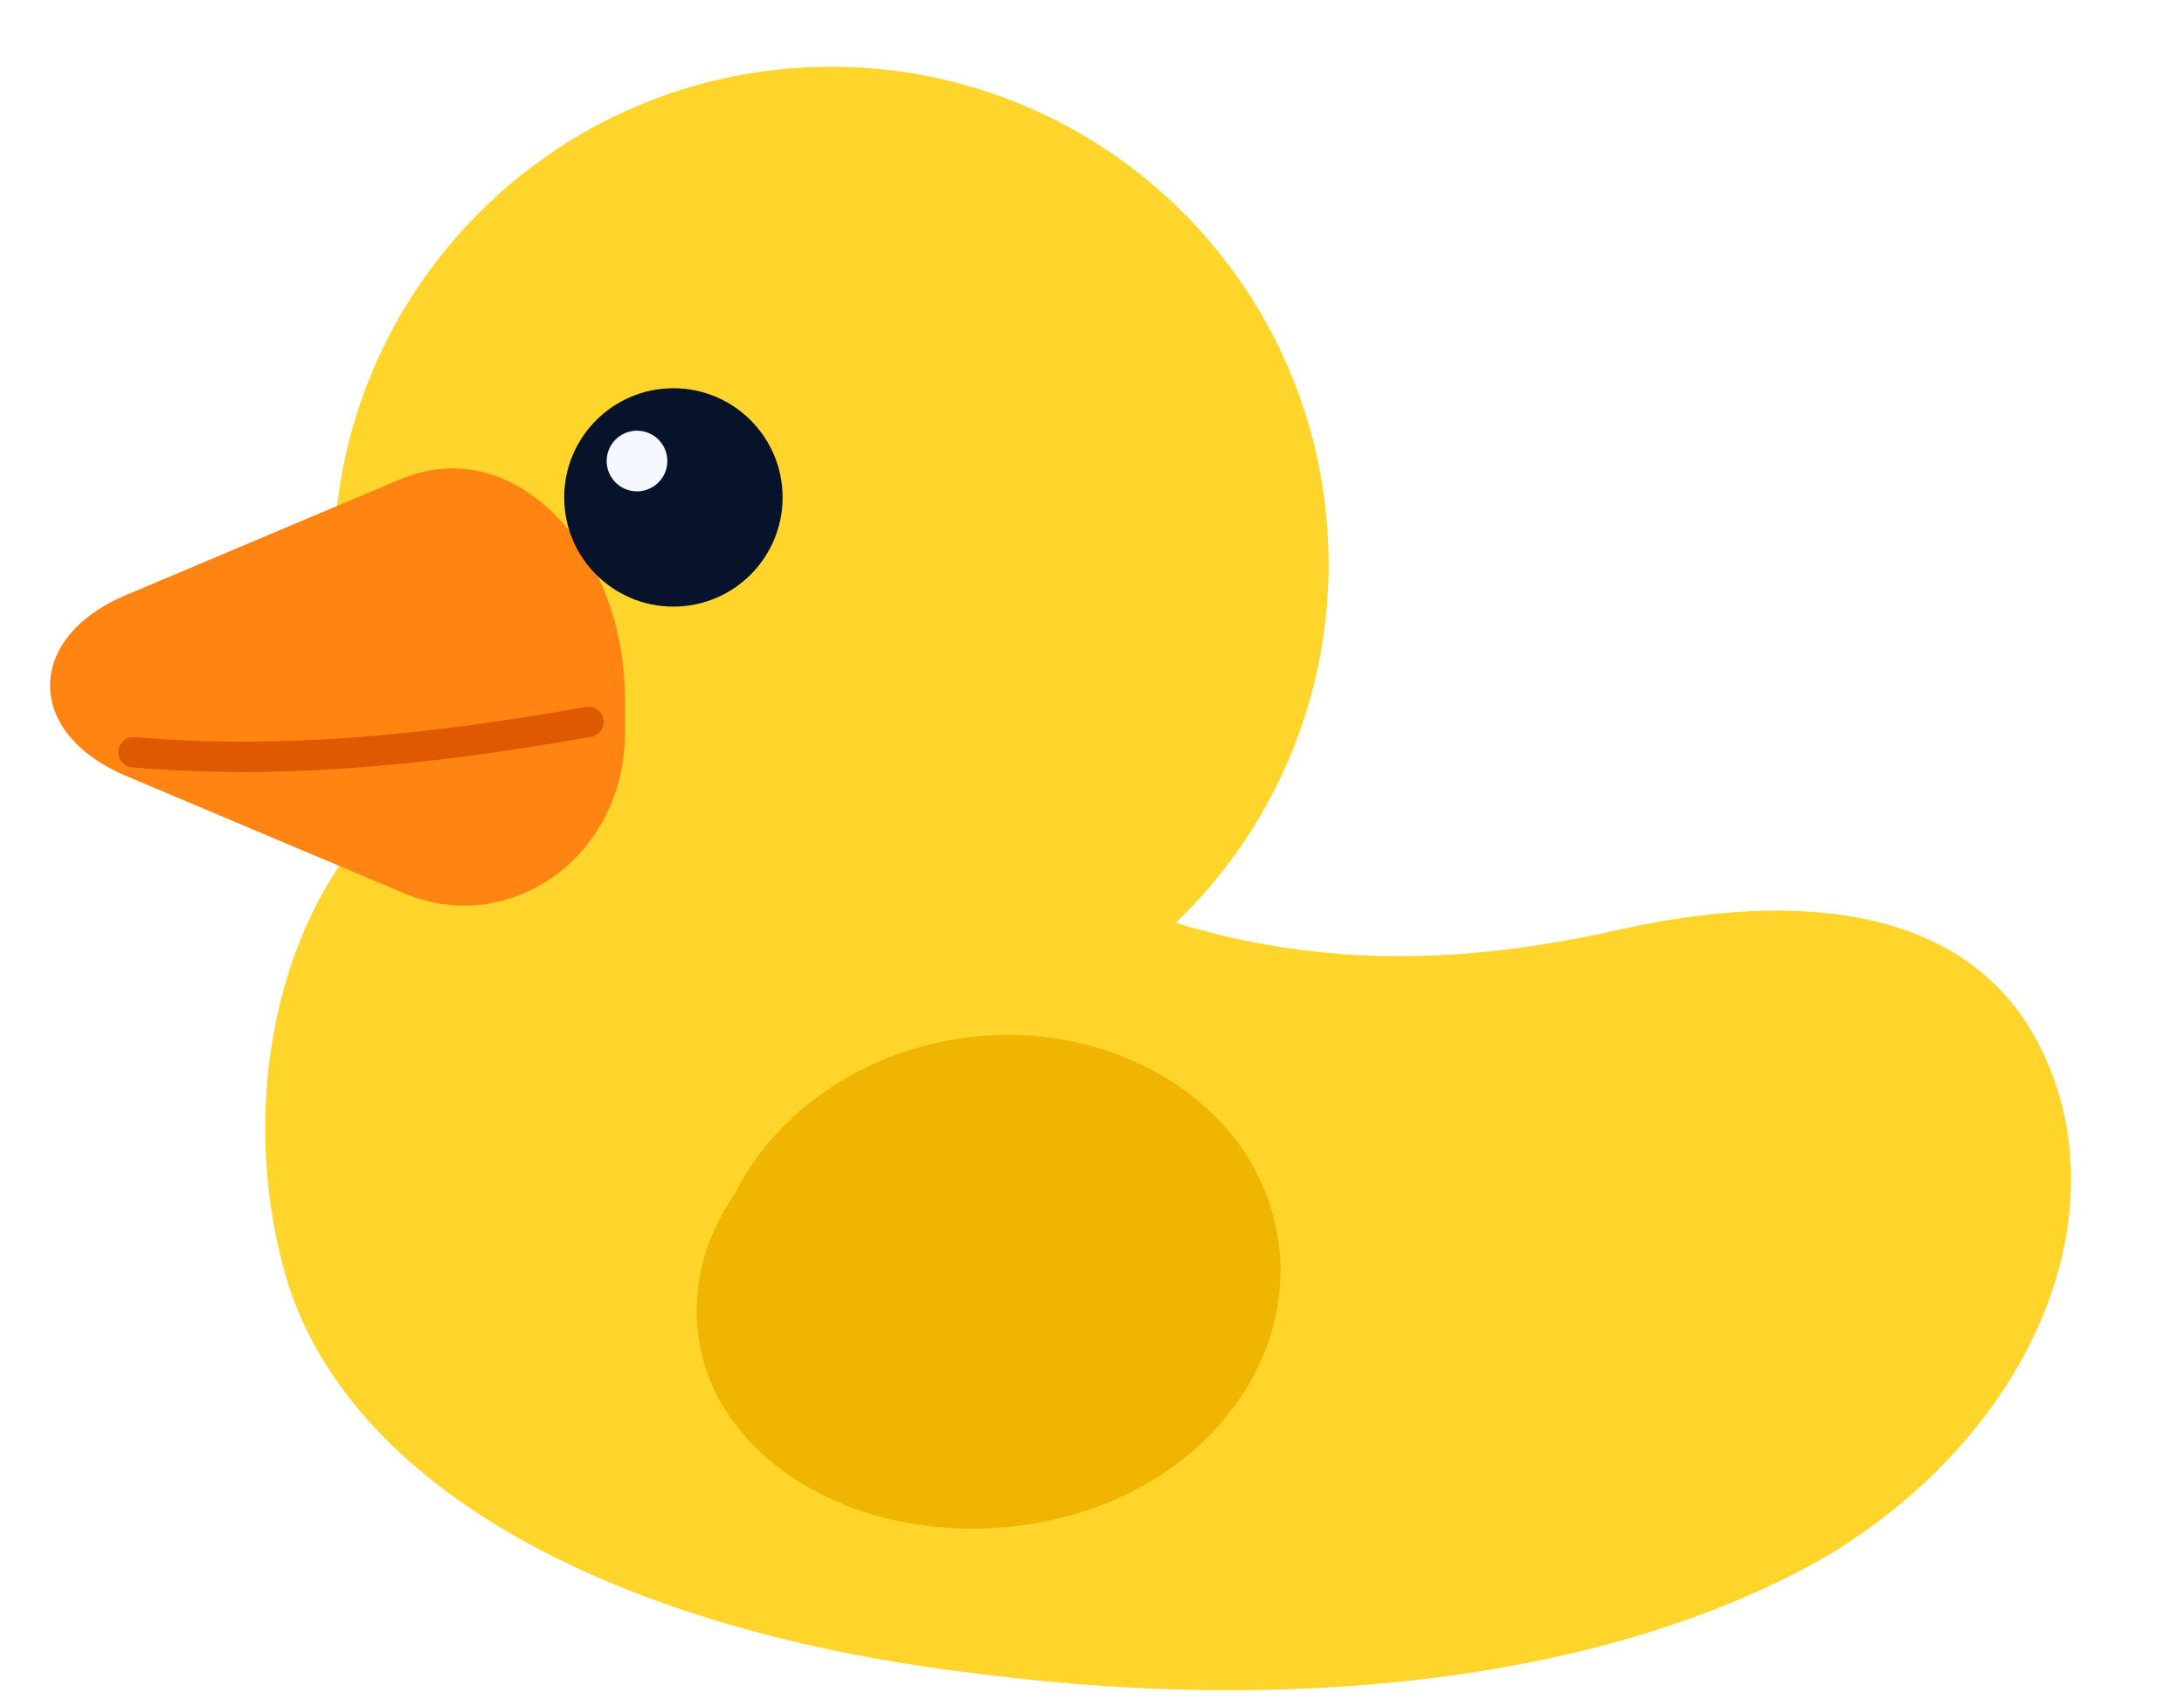
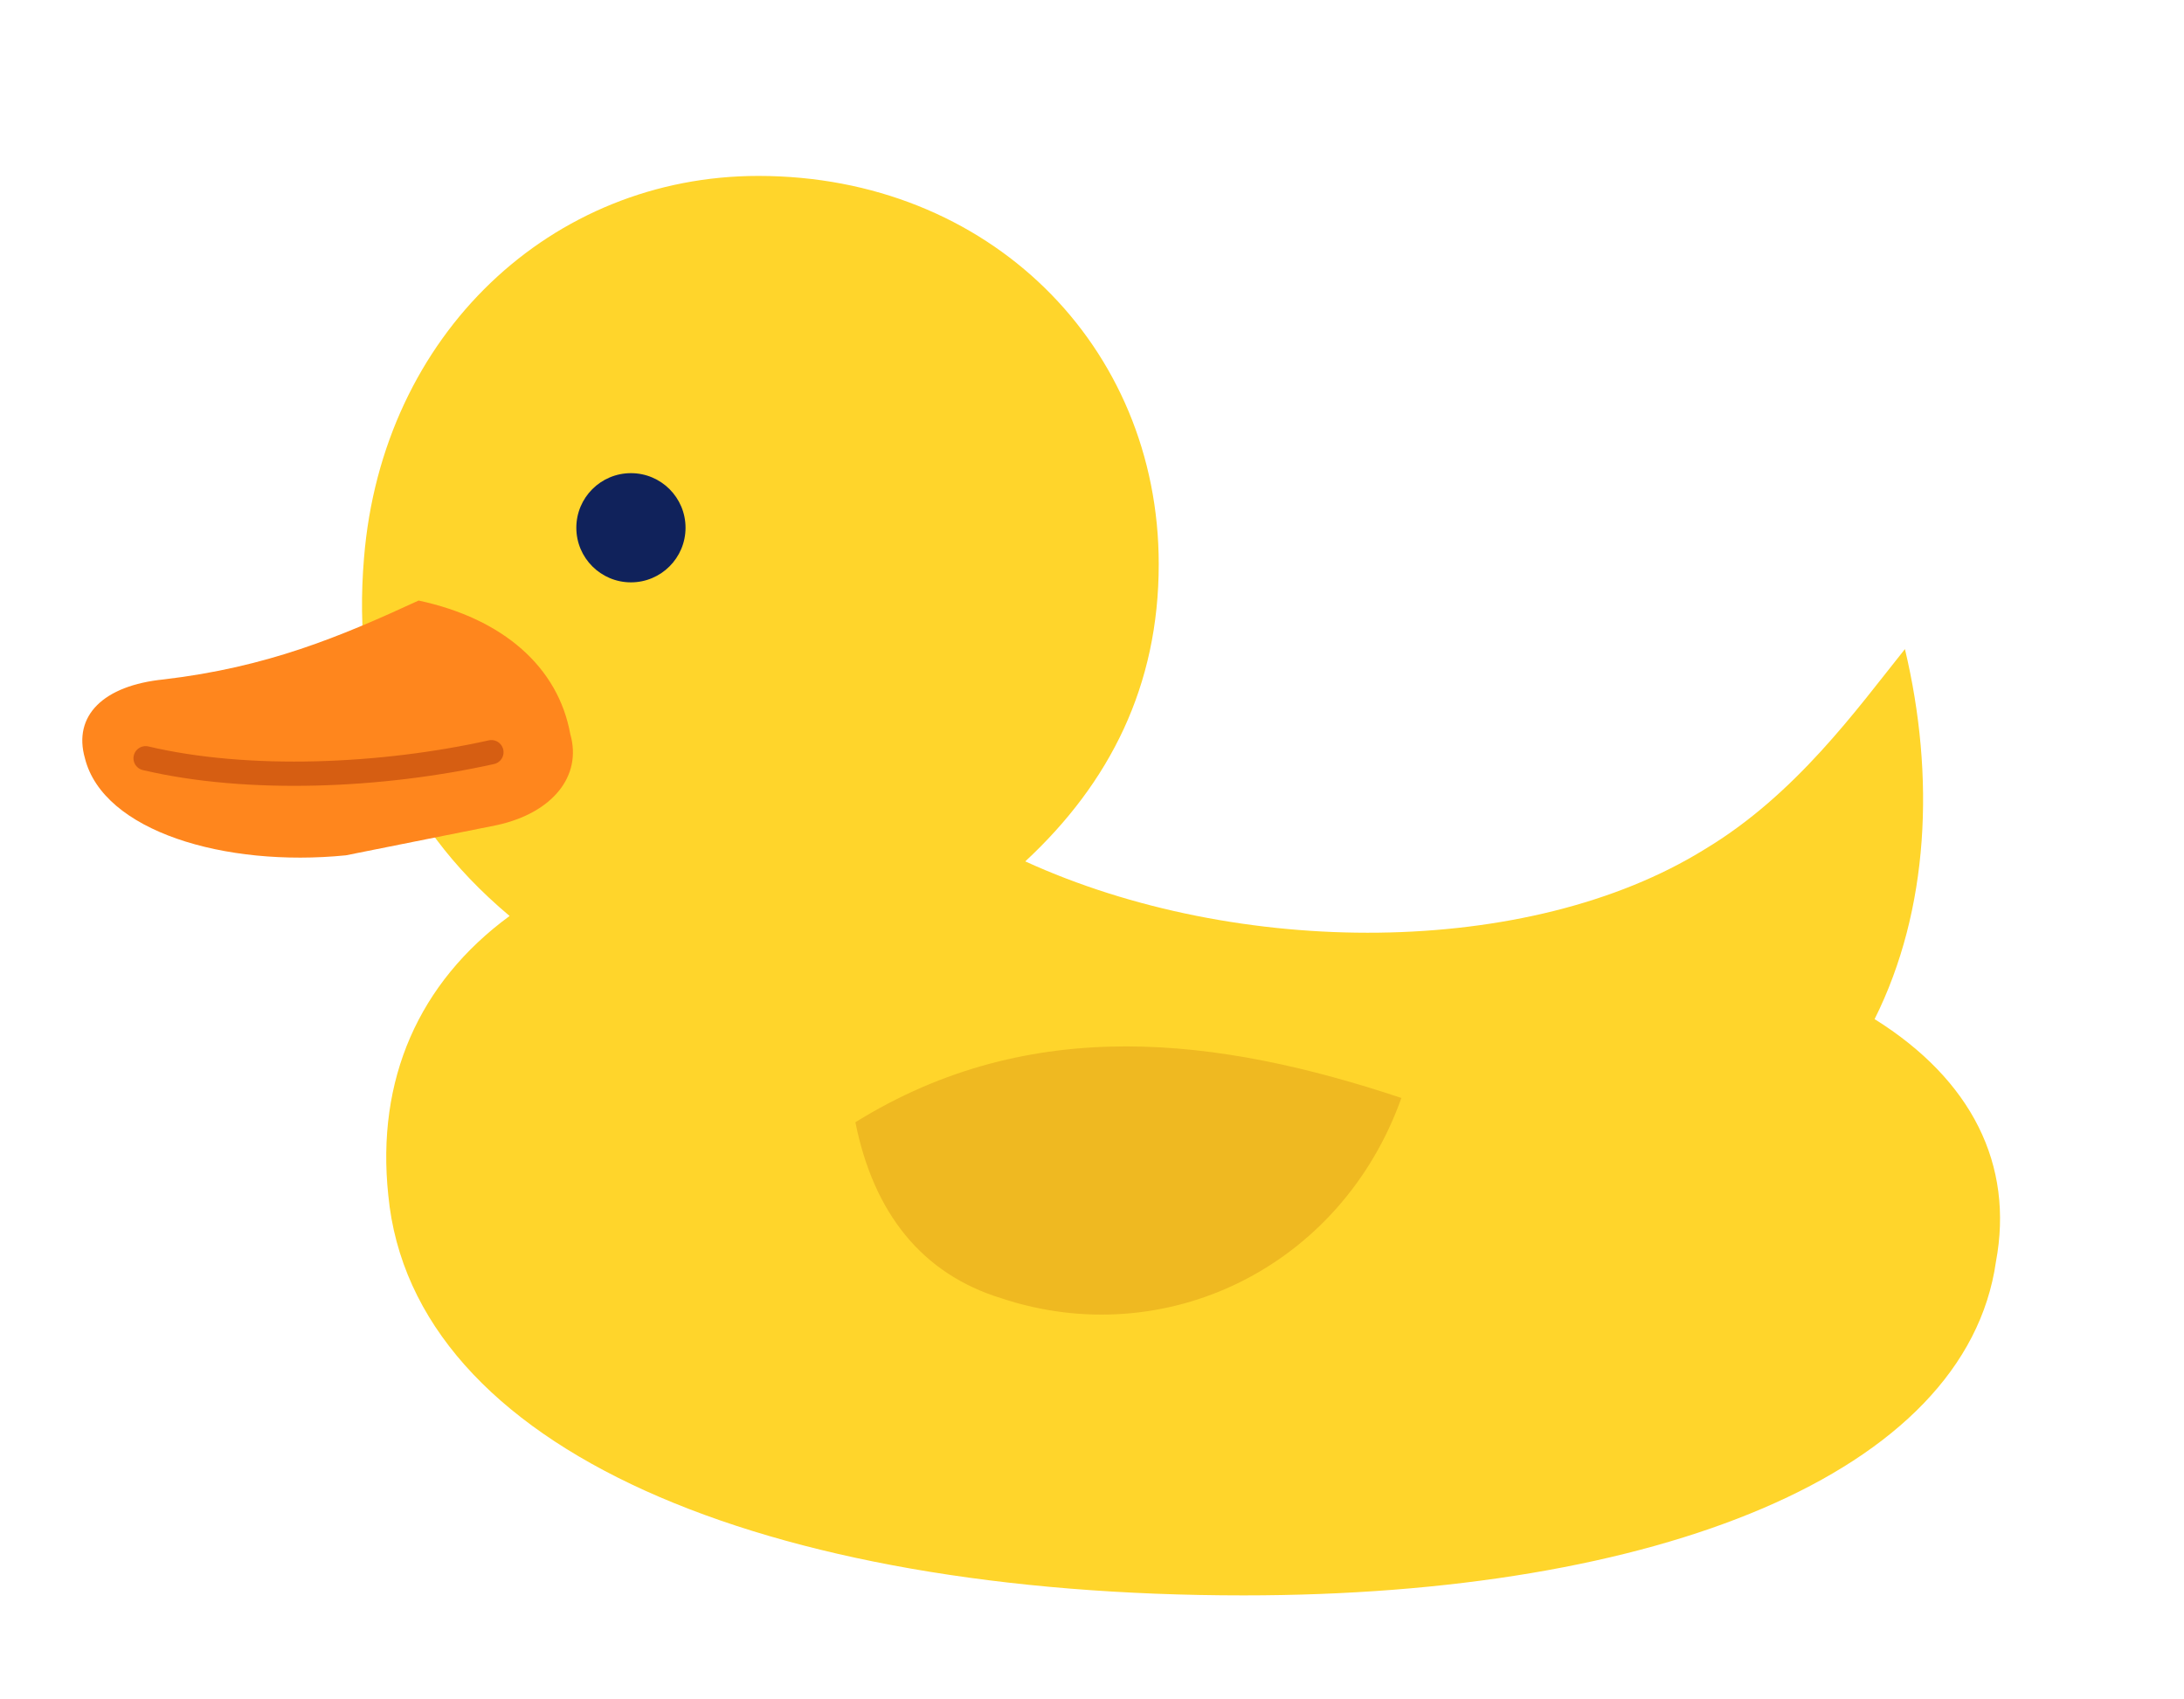
<svg xmlns="http://www.w3.org/2000/svg" viewBox="0 0 360 280">
-   <path fill="#ffd52b" d="M71 128c30-9 64-4 94 12 34 18 64 22 103 13 28-6 56-4 68 19 14 27 0 63-34 84-34 20-85 27-140 20-61-7-105-31-115-66-9-32 1-68 24-82Z" />
-   <circle cx="137" cy="93" r="82" fill="#ffd52b" />
-   <path fill="#ff8412" d="M66 79 21 98c-17 7-17 23 0 30l45 19c18 8 37-6 37-26v-6c0-24-18-44-37-36Z" />
-   <path fill="none" stroke="#de5900" stroke-width="5" stroke-linecap="round" d="M22 124c23 2 47 0 75-5" />
-   <circle cx="111" cy="82" r="18" fill="#07122b" />
-   <circle cx="105" cy="76" r="5" fill="#f6f8ff" />
-   <path fill="#efb500" d="M121 197c12-24 45-34 70-20 23 13 27 41 8 60-20 20-58 20-76 0-10-11-11-27-2-40Z" />
+   <path fill="#ffd52b" d="M84 151C65 135 58 116 60 92c3-37 31-63 65-63 38 0 66 28 66 64 0 20-8 36-22 49 35 16 83 16 112-2 15-9 25-23 33-33 5 21 4 43-5 61 16 10 23 24 20 40-5 35-56 55-124 55-79 0-137-24-141-66-2-19 5-35 20-46Z" />
+   <path fill="#ff861d" d="M69 99c-13 6-25 11-42 13-10 1-15 6-13 13 3 12 23 18 43 16l25-5c9-2 14-8 12-15-2-11-11-19-25-22Z" />
+   <path d="M24 125c17 4 39 3 57-1" fill="none" stroke="#d65e12" stroke-width="4" stroke-linecap="round" />
+   <circle cx="104" cy="87" r="9" fill="#10225b" />
+   <path d="M141 185c29-18 60-14 90-4-10 28-39 42-66 33-13-4-21-14-24-29Z" fill="#efb921" />
</svg>
